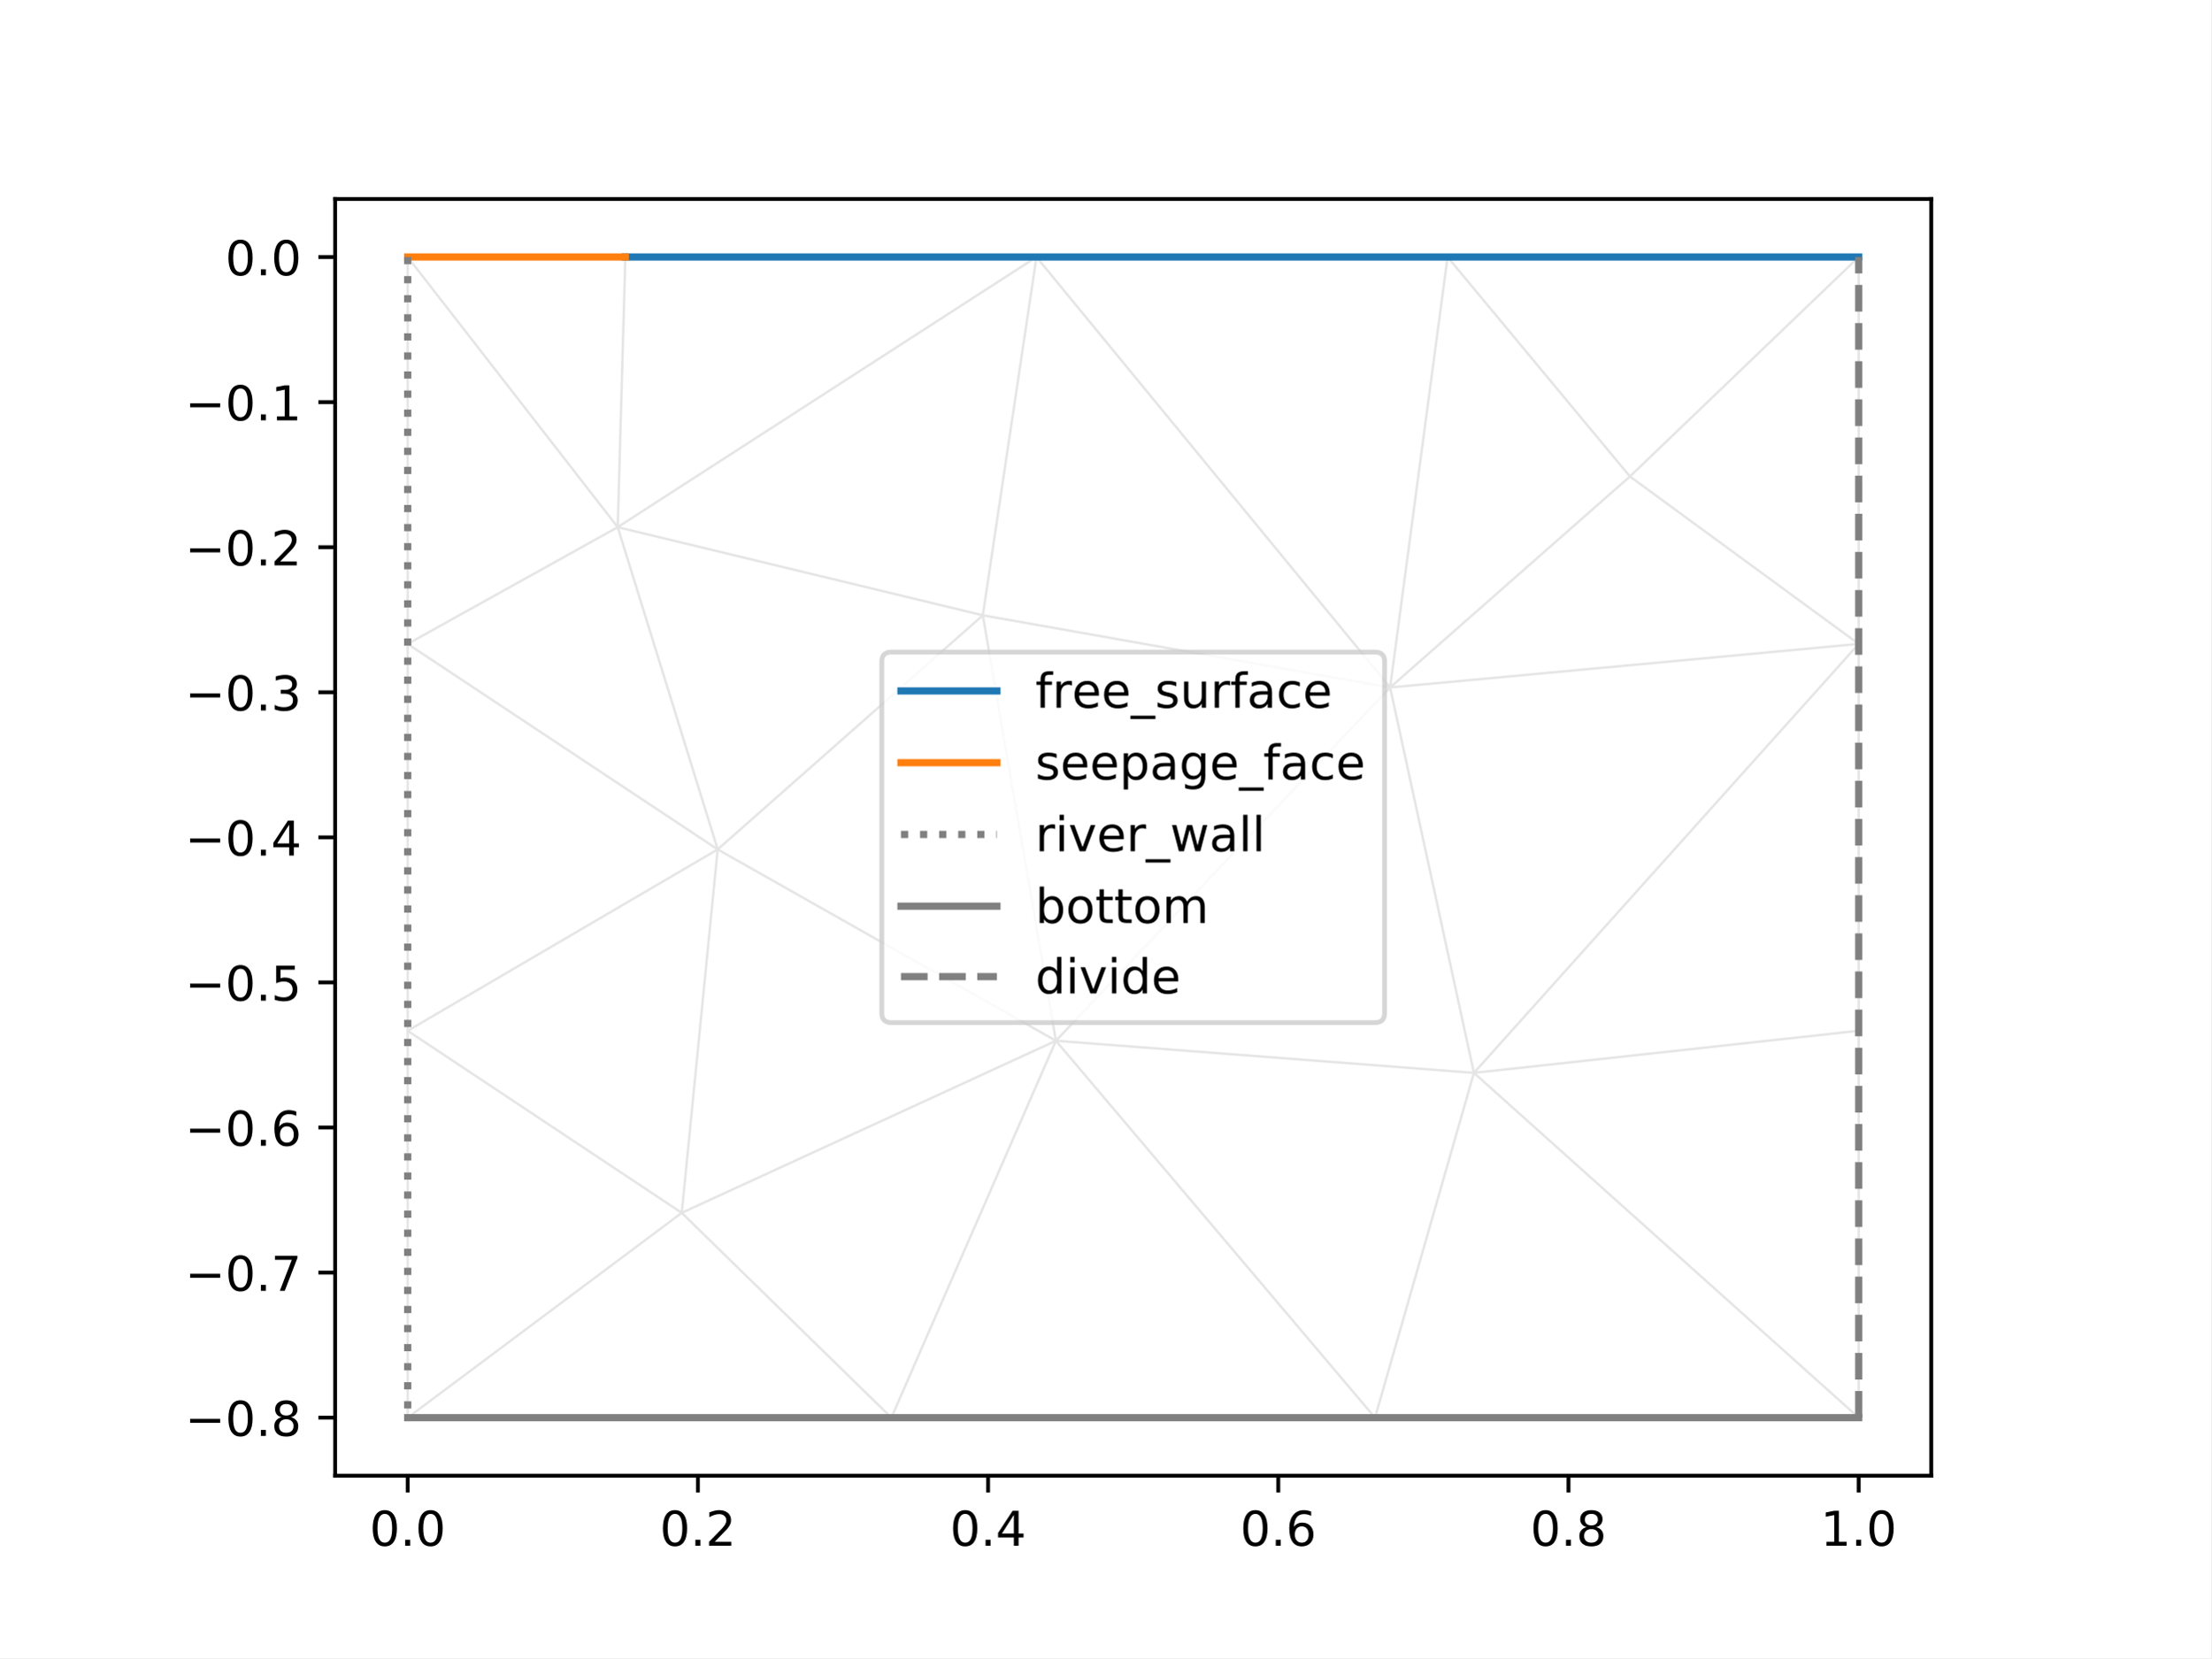
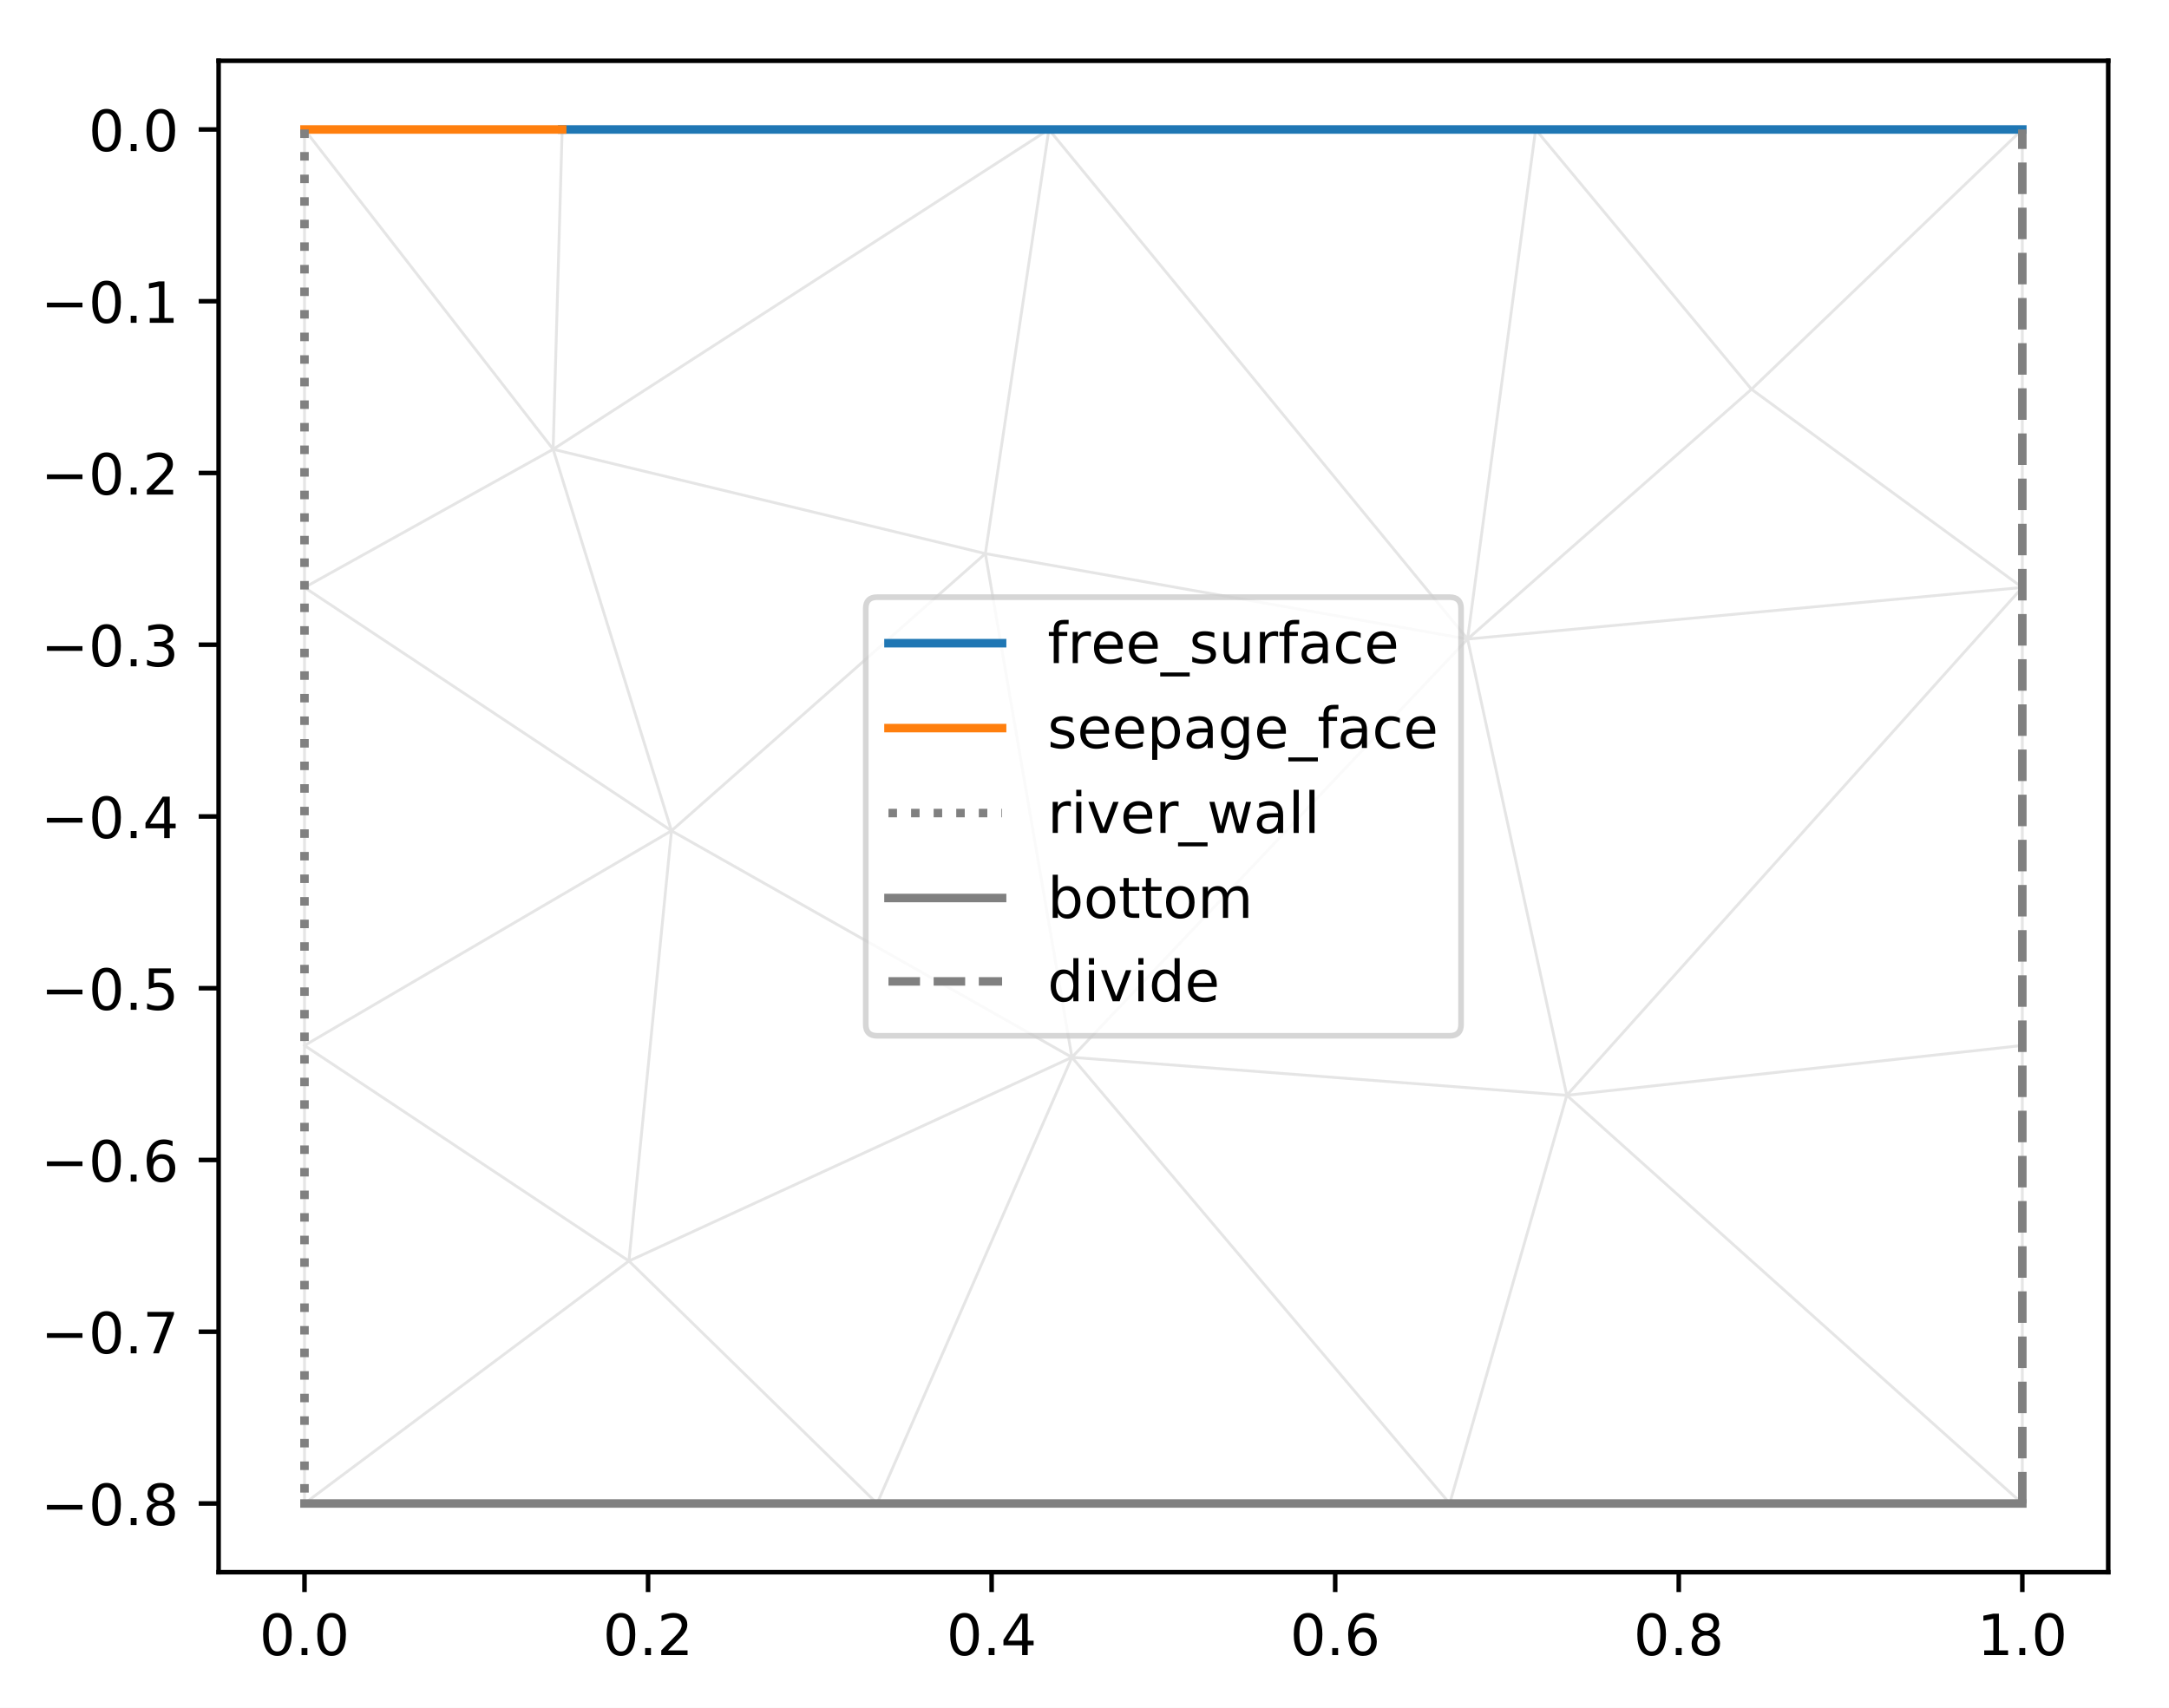
- <svg xmlns="http://www.w3.org/2000/svg" xmlns:xlink="http://www.w3.org/1999/xlink" height="345.6pt" version="1.1" viewBox="0 0 460.8 345.6" width="460.8pt">
+ <svg xmlns="http://www.w3.org/2000/svg" xmlns:xlink="http://www.w3.org/1999/xlink" height="300.69pt" version="1.1" viewBox="0 0 381.823 300.69" width="381.823pt">
  <defs>
    <style type="text/css">
*{stroke-linecap:butt;stroke-linejoin:round;}
  </style>
  </defs>
  <g id="figure_1">
    <g id="patch_1">
-       <path d="M 0 345.6  L 460.8 345.6  L 460.8 0  L 0 0  z " style="fill:#ffffff;" />
+       <path d="M -0 300.69  L 381.823 300.69  L 381.823 0  L -0 0  z " style="fill:#ffffff;" />
    </g>
    <g id="axes_1">
      <g id="patch_2">
-         <path d="M 69.84 307.584  L 402.48 307.584  L 402.48 41.472  L 69.84 41.472  z " style="fill:#ffffff;" />
+         <path d="M 38.483 276.812  L 371.123 276.812  L 371.123 10.7  L 38.483 10.7  z " style="fill:#ffffff;" />
      </g>
      <g id="line2d_1">
-         <path clip-path="url(#pee74b255a5)" d="M 387.36 295.488  L 387.36 214.848  M 387.36 134.208  L 387.36 214.848  M 339.683 99.308  L 387.36 134.208  M 387.36 53.568  L 387.36 134.208  M 387.36 53.568  L 339.683 99.308  M 307.171 223.621  L 387.36 214.848  M 307.171 223.621  L 387.36 295.488  M 307.171 223.621  L 387.36 134.208  M 286.56 295.488  L 387.36 295.488  M 286.56 295.488  L 307.171 223.621  M 185.76 295.488  L 286.56 295.488  M 289.706 143.289  L 387.36 134.208  M 289.706 143.289  L 339.683 99.308  M 289.706 143.289  L 307.171 223.621  M 301.68 53.568  L 339.683 99.308  M 301.68 53.568  L 387.36 53.568  M 301.68 53.568  L 289.706 143.289  M 220.055 216.929  L 307.171 223.621  M 220.055 216.929  L 286.56 295.488  M 220.055 216.929  L 185.76 295.488  M 220.055 216.929  L 289.706 143.289  M 84.96 295.488  L 185.76 295.488  M 142.073 252.795  L 185.76 295.488  M 142.073 252.795  L 220.055 216.929  M 142.073 252.795  L 84.96 295.488  M 204.822 128.244  L 289.706 143.289  M 204.822 128.244  L 220.055 216.929  M 216 53.568  L 289.706 143.289  M 216 53.568  L 301.68 53.568  M 216 53.568  L 204.822 128.244  M 149.564 177.044  L 220.055 216.929  M 149.564 177.044  L 142.073 252.795  M 149.564 177.044  L 204.822 128.244  M 84.96 214.848  L 84.96 295.488  M 84.96 214.848  L 142.073 252.795  M 84.96 214.848  L 149.564 177.044  M 128.729 109.874  L 204.822 128.244  M 128.729 109.874  L 216 53.568  M 128.729 109.874  L 149.564 177.044  M 130.32 53.568  L 216 53.568  M 130.32 53.568  L 128.729 109.874  M 84.96 134.208  L 149.564 177.044  M 84.96 134.208  L 84.96 214.848  M 84.96 134.208  L 128.729 109.874  M 84.96 53.568  L 128.729 109.874  M 84.96 53.568  L 130.32 53.568  M 84.96 53.568  L 84.96 134.208  L 84.96 134.208  " style="fill:none;stroke:#808080;stroke-linecap:square;stroke-opacity:0.2;stroke-width:0.5;" />
+         <path clip-path="url(#pd260424edb)" d="M 356.003 264.716  L 356.003 184.076  M 356.003 103.436  L 356.003 184.076  M 308.326 68.536  L 356.003 103.436  M 356.003 22.796  L 356.003 103.436  M 356.003 22.796  L 308.326 68.536  M 275.814 192.849  L 356.003 184.076  M 275.814 192.849  L 356.003 264.716  M 275.814 192.849  L 356.003 103.436  M 255.203 264.716  L 356.003 264.716  M 255.203 264.716  L 275.814 192.849  M 154.403 264.716  L 255.203 264.716  M 258.349 112.517  L 356.003 103.436  M 258.349 112.517  L 308.326 68.536  M 258.349 112.517  L 275.814 192.849  M 270.323 22.796  L 308.326 68.536  M 270.323 22.796  L 356.003 22.796  M 270.323 22.796  L 258.349 112.517  M 188.698 186.157  L 275.814 192.849  M 188.698 186.157  L 255.203 264.716  M 188.698 186.157  L 154.403 264.716  M 188.698 186.157  L 258.349 112.517  M 53.603 264.716  L 154.403 264.716  M 110.716 222.023  L 154.403 264.716  M 110.716 222.023  L 188.698 186.157  M 110.716 222.023  L 53.603 264.716  M 173.464 97.472  L 258.349 112.517  M 173.464 97.472  L 188.698 186.157  M 184.643 22.796  L 258.349 112.517  M 184.643 22.796  L 270.323 22.796  M 184.643 22.796  L 173.464 97.472  M 118.207 146.272  L 188.698 186.157  M 118.207 146.272  L 110.716 222.023  M 118.207 146.272  L 173.464 97.472  M 53.603 184.076  L 53.603 264.716  M 53.603 184.076  L 110.716 222.023  M 53.603 184.076  L 118.207 146.272  M 97.372 79.102  L 173.464 97.472  M 97.372 79.102  L 184.643 22.796  M 97.372 79.102  L 118.207 146.272  M 98.963 22.796  L 184.643 22.796  M 98.963 22.796  L 97.372 79.102  M 53.603 103.436  L 118.207 146.272  M 53.603 103.436  L 53.603 184.076  M 53.603 103.436  L 97.372 79.102  M 53.603 22.796  L 97.372 79.102  M 53.603 22.796  L 98.963 22.796  M 53.603 22.796  L 53.603 103.436  L 53.603 103.436  " style="fill:none;stroke:#808080;stroke-linecap:square;stroke-opacity:0.2;stroke-width:0.5;" />
      </g>
      <g id="matplotlib.axis_1">
        <g id="xtick_1">
          <g id="line2d_2">
            <defs>
-               <path d="M 0 0  L 0 3.5  " id="m8f32f3078c" style="stroke:#000000;stroke-width:0.8;" />
-             </defs>
-             <g>
-               <use style="stroke:#000000;stroke-width:0.8;" x="84.96" xlink:href="#m8f32f3078c" y="307.584" />
+               <path d="M 0 0  L 0 3.5  " id="m4edaeafc23" style="stroke:#000000;stroke-width:0.8;" />
+             </defs>
+             <g>
+               <use style="stroke:#000000;stroke-width:0.8;" x="53.603" xlink:href="#m4edaeafc23" y="276.812" />
            </g>
          </g>
          <g id="text_1">
            <defs>
              <path d="M 31.781 66.406  Q 24.172 66.406 20.328 58.906  Q 16.5 51.422 16.5 36.375  Q 16.5 21.391 20.328 13.891  Q 24.172 6.391 31.781 6.391  Q 39.453 6.391 43.281 13.891  Q 47.125 21.391 47.125 36.375  Q 47.125 51.422 43.281 58.906  Q 39.453 66.406 31.781 66.406  z M 31.781 74.219  Q 44.047 74.219 50.516 64.516  Q 56.984 54.828 56.984 36.375  Q 56.984 17.969 50.516 8.266  Q 44.047 -1.422 31.781 -1.422  Q 19.531 -1.422 13.062 8.266  Q 6.594 17.969 6.594 36.375  Q 6.594 54.828 13.062 64.516  Q 19.531 74.219 31.781 74.219  z " id="DejaVuSans-48" />
              <path d="M 10.688 12.406  L 21 12.406  L 21 0  L 10.688 0  z " id="DejaVuSans-46" />
            </defs>
-             <g transform="translate(77.00844 322.1824)scale(0.1 -0.1)">
+             <g transform="translate(45.65125 291.4104)scale(0.1 -0.1)">
              <use xlink:href="#DejaVuSans-48" />
              <use x="63.623" xlink:href="#DejaVuSans-46" />
              <use x="95.41" xlink:href="#DejaVuSans-48" />
            </g>
          </g>
        </g>
        <g id="xtick_2">
          <g id="line2d_3">
            <g>
-               <use style="stroke:#000000;stroke-width:0.8;" x="145.44" xlink:href="#m8f32f3078c" y="307.584" />
+               <use style="stroke:#000000;stroke-width:0.8;" x="114.083" xlink:href="#m4edaeafc23" y="276.812" />
            </g>
          </g>
          <g id="text_2">
            <defs>
              <path d="M 19.188 8.297  L 53.609 8.297  L 53.609 0  L 7.328 0  L 7.328 8.297  Q 12.938 14.109 22.625 23.891  Q 32.328 33.688 34.812 36.531  Q 39.547 41.844 41.422 45.531  Q 43.312 49.219 43.312 52.781  Q 43.312 58.594 39.234 62.25  Q 35.156 65.922 28.609 65.922  Q 23.969 65.922 18.812 64.312  Q 13.672 62.703 7.812 59.422  L 7.812 69.391  Q 13.766 71.781 18.938 73  Q 24.125 74.219 28.422 74.219  Q 39.75 74.219 46.484 68.547  Q 53.219 62.891 53.219 53.422  Q 53.219 48.922 51.531 44.891  Q 49.859 40.875 45.406 35.406  Q 44.188 33.984 37.641 27.219  Q 31.109 20.453 19.188 8.297  z " id="DejaVuSans-50" />
            </defs>
-             <g transform="translate(137.4884 322.1824)scale(0.1 -0.1)">
+             <g transform="translate(106.1312 291.4104)scale(0.1 -0.1)">
              <use xlink:href="#DejaVuSans-48" />
              <use x="63.623" xlink:href="#DejaVuSans-46" />
              <use x="95.41" xlink:href="#DejaVuSans-50" />
            </g>
          </g>
        </g>
        <g id="xtick_3">
          <g id="line2d_4">
            <g>
-               <use style="stroke:#000000;stroke-width:0.8;" x="205.92" xlink:href="#m8f32f3078c" y="307.584" />
+               <use style="stroke:#000000;stroke-width:0.8;" x="174.563" xlink:href="#m4edaeafc23" y="276.812" />
            </g>
          </g>
          <g id="text_3">
            <defs>
              <path d="M 37.797 64.312  L 12.891 25.391  L 37.797 25.391  z M 35.203 72.906  L 47.609 72.906  L 47.609 25.391  L 58.016 25.391  L 58.016 17.188  L 47.609 17.188  L 47.609 0  L 37.797 0  L 37.797 17.188  L 4.891 17.188  L 4.891 26.703  z " id="DejaVuSans-52" />
            </defs>
-             <g transform="translate(197.9684 322.1824)scale(0.1 -0.1)">
+             <g transform="translate(166.6113 291.4104)scale(0.1 -0.1)">
              <use xlink:href="#DejaVuSans-48" />
              <use x="63.623" xlink:href="#DejaVuSans-46" />
              <use x="95.41" xlink:href="#DejaVuSans-52" />
            </g>
          </g>
        </g>
        <g id="xtick_4">
          <g id="line2d_5">
            <g>
-               <use style="stroke:#000000;stroke-width:0.8;" x="266.4" xlink:href="#m8f32f3078c" y="307.584" />
+               <use style="stroke:#000000;stroke-width:0.8;" x="235.043" xlink:href="#m4edaeafc23" y="276.812" />
            </g>
          </g>
          <g id="text_4">
            <defs>
              <path d="M 33.016 40.375  Q 26.375 40.375 22.484 35.828  Q 18.609 31.297 18.609 23.391  Q 18.609 15.531 22.484 10.953  Q 26.375 6.391 33.016 6.391  Q 39.656 6.391 43.531 10.953  Q 47.406 15.531 47.406 23.391  Q 47.406 31.297 43.531 35.828  Q 39.656 40.375 33.016 40.375  z M 52.594 71.297  L 52.594 62.312  Q 48.875 64.062 45.094 64.984  Q 41.312 65.922 37.594 65.922  Q 27.828 65.922 22.672 59.328  Q 17.531 52.734 16.797 39.406  Q 19.672 43.656 24.016 45.922  Q 28.375 48.188 33.594 48.188  Q 44.578 48.188 50.953 41.516  Q 57.328 34.859 57.328 23.391  Q 57.328 12.156 50.688 5.359  Q 44.047 -1.422 33.016 -1.422  Q 20.359 -1.422 13.672 8.266  Q 6.984 17.969 6.984 36.375  Q 6.984 53.656 15.188 63.938  Q 23.391 74.219 37.203 74.219  Q 40.922 74.219 44.703 73.484  Q 48.484 72.75 52.594 71.297  z " id="DejaVuSans-54" />
            </defs>
-             <g transform="translate(258.4484 322.1824)scale(0.1 -0.1)">
+             <g transform="translate(227.0913 291.4104)scale(0.1 -0.1)">
              <use xlink:href="#DejaVuSans-48" />
              <use x="63.623" xlink:href="#DejaVuSans-46" />
              <use x="95.41" xlink:href="#DejaVuSans-54" />
            </g>
          </g>
        </g>
        <g id="xtick_5">
          <g id="line2d_6">
            <g>
-               <use style="stroke:#000000;stroke-width:0.8;" x="326.88" xlink:href="#m8f32f3078c" y="307.584" />
+               <use style="stroke:#000000;stroke-width:0.8;" x="295.523" xlink:href="#m4edaeafc23" y="276.812" />
            </g>
          </g>
          <g id="text_5">
            <defs>
              <path d="M 31.781 34.625  Q 24.75 34.625 20.719 30.859  Q 16.703 27.094 16.703 20.516  Q 16.703 13.922 20.719 10.156  Q 24.75 6.391 31.781 6.391  Q 38.812 6.391 42.859 10.172  Q 46.922 13.969 46.922 20.516  Q 46.922 27.094 42.891 30.859  Q 38.875 34.625 31.781 34.625  z M 21.922 38.812  Q 15.578 40.375 12.031 44.719  Q 8.5 49.078 8.5 55.328  Q 8.5 64.062 14.719 69.141  Q 20.953 74.219 31.781 74.219  Q 42.672 74.219 48.875 69.141  Q 55.078 64.062 55.078 55.328  Q 55.078 49.078 51.531 44.719  Q 48 40.375 41.703 38.812  Q 48.828 37.156 52.797 32.312  Q 56.781 27.484 56.781 20.516  Q 56.781 9.906 50.312 4.234  Q 43.844 -1.422 31.781 -1.422  Q 19.734 -1.422 13.25 4.234  Q 6.781 9.906 6.781 20.516  Q 6.781 27.484 10.781 32.312  Q 14.797 37.156 21.922 38.812  z M 18.312 54.391  Q 18.312 48.734 21.844 45.562  Q 25.391 42.391 31.781 42.391  Q 38.141 42.391 41.719 45.562  Q 45.312 48.734 45.312 54.391  Q 45.312 60.062 41.719 63.234  Q 38.141 66.406 31.781 66.406  Q 25.391 66.406 21.844 63.234  Q 18.312 60.062 18.312 54.391  z " id="DejaVuSans-56" />
            </defs>
-             <g transform="translate(318.9284 322.1824)scale(0.1 -0.1)">
+             <g transform="translate(287.5713 291.4104)scale(0.1 -0.1)">
              <use xlink:href="#DejaVuSans-48" />
              <use x="63.623" xlink:href="#DejaVuSans-46" />
              <use x="95.41" xlink:href="#DejaVuSans-56" />
            </g>
          </g>
        </g>
        <g id="xtick_6">
          <g id="line2d_7">
            <g>
-               <use style="stroke:#000000;stroke-width:0.8;" x="387.36" xlink:href="#m8f32f3078c" y="307.584" />
+               <use style="stroke:#000000;stroke-width:0.8;" x="356.003" xlink:href="#m4edaeafc23" y="276.812" />
            </g>
          </g>
          <g id="text_6">
            <defs>
              <path d="M 12.406 8.297  L 28.516 8.297  L 28.516 63.922  L 10.984 60.406  L 10.984 69.391  L 28.422 72.906  L 38.281 72.906  L 38.281 8.297  L 54.391 8.297  L 54.391 0  L 12.406 0  z " id="DejaVuSans-49" />
            </defs>
-             <g transform="translate(379.4084 322.1824)scale(0.1 -0.1)">
+             <g transform="translate(348.0512 291.4104)scale(0.1 -0.1)">
              <use xlink:href="#DejaVuSans-49" />
              <use x="63.623" xlink:href="#DejaVuSans-46" />
              <use x="95.41" xlink:href="#DejaVuSans-48" />
            </g>
          </g>
        </g>
      </g>
      <g id="matplotlib.axis_2">
        <g id="ytick_1">
          <g id="line2d_8">
            <defs>
-               <path d="M 0 0  L -3.5 0  " id="m2af198106c" style="stroke:#000000;stroke-width:0.8;" />
-             </defs>
-             <g>
-               <use style="stroke:#000000;stroke-width:0.8;" x="69.84" xlink:href="#m2af198106c" y="295.488" />
+               <path d="M 0 0  L -3.5 0  " id="m1023124768" style="stroke:#000000;stroke-width:0.8;" />
+             </defs>
+             <g>
+               <use style="stroke:#000000;stroke-width:0.8;" x="38.483" xlink:href="#m1023124768" y="264.716" />
            </g>
          </g>
          <g id="text_7">
            <defs>
              <path d="M 10.594 35.5  L 73.188 35.5  L 73.188 27.203  L 10.594 27.203  z " id="DejaVuSans-8722" />
            </defs>
-             <g transform="translate(38.55719 299.2872)scale(0.1 -0.1)">
+             <g transform="translate(7.2 268.5152)scale(0.1 -0.1)">
              <use xlink:href="#DejaVuSans-8722" />
              <use x="83.789" xlink:href="#DejaVuSans-48" />
              <use x="147.412" xlink:href="#DejaVuSans-46" />
              <use x="179.199" xlink:href="#DejaVuSans-56" />
            </g>
          </g>
        </g>
        <g id="ytick_2">
          <g id="line2d_9">
            <g>
-               <use style="stroke:#000000;stroke-width:0.8;" x="69.84" xlink:href="#m2af198106c" y="265.248" />
+               <use style="stroke:#000000;stroke-width:0.8;" x="38.483" xlink:href="#m1023124768" y="234.476" />
            </g>
          </g>
          <g id="text_8">
            <defs>
              <path d="M 8.203 72.906  L 55.078 72.906  L 55.078 68.703  L 28.609 0  L 18.312 0  L 43.219 64.594  L 8.203 64.594  z " id="DejaVuSans-55" />
            </defs>
-             <g transform="translate(38.55719 269.0472)scale(0.1 -0.1)">
+             <g transform="translate(7.2 238.2752)scale(0.1 -0.1)">
              <use xlink:href="#DejaVuSans-8722" />
              <use x="83.789" xlink:href="#DejaVuSans-48" />
              <use x="147.412" xlink:href="#DejaVuSans-46" />
              <use x="179.199" xlink:href="#DejaVuSans-55" />
            </g>
          </g>
        </g>
        <g id="ytick_3">
          <g id="line2d_10">
            <g>
-               <use style="stroke:#000000;stroke-width:0.8;" x="69.84" xlink:href="#m2af198106c" y="235.008" />
+               <use style="stroke:#000000;stroke-width:0.8;" x="38.483" xlink:href="#m1023124768" y="204.236" />
            </g>
          </g>
          <g id="text_9">
-             <g transform="translate(38.55719 238.8072)scale(0.1 -0.1)">
+             <g transform="translate(7.2 208.0352)scale(0.1 -0.1)">
              <use xlink:href="#DejaVuSans-8722" />
              <use x="83.789" xlink:href="#DejaVuSans-48" />
              <use x="147.412" xlink:href="#DejaVuSans-46" />
              <use x="179.199" xlink:href="#DejaVuSans-54" />
            </g>
          </g>
        </g>
        <g id="ytick_4">
          <g id="line2d_11">
            <g>
-               <use style="stroke:#000000;stroke-width:0.8;" x="69.84" xlink:href="#m2af198106c" y="204.768" />
+               <use style="stroke:#000000;stroke-width:0.8;" x="38.483" xlink:href="#m1023124768" y="173.996" />
            </g>
          </g>
          <g id="text_10">
            <defs>
              <path d="M 10.797 72.906  L 49.516 72.906  L 49.516 64.594  L 19.828 64.594  L 19.828 46.734  Q 21.969 47.469 24.109 47.828  Q 26.266 48.188 28.422 48.188  Q 40.625 48.188 47.75 41.5  Q 54.891 34.812 54.891 23.391  Q 54.891 11.625 47.562 5.094  Q 40.234 -1.422 26.906 -1.422  Q 22.312 -1.422 17.547 -0.641  Q 12.797 0.141 7.719 1.703  L 7.719 11.625  Q 12.109 9.234 16.797 8.062  Q 21.484 6.891 26.703 6.891  Q 35.156 6.891 40.078 11.328  Q 45.016 15.766 45.016 23.391  Q 45.016 31 40.078 35.438  Q 35.156 39.891 26.703 39.891  Q 22.75 39.891 18.812 39.016  Q 14.891 38.141 10.797 36.281  z " id="DejaVuSans-53" />
            </defs>
-             <g transform="translate(38.55719 208.5672)scale(0.1 -0.1)">
+             <g transform="translate(7.2 177.7952)scale(0.1 -0.1)">
              <use xlink:href="#DejaVuSans-8722" />
              <use x="83.789" xlink:href="#DejaVuSans-48" />
              <use x="147.412" xlink:href="#DejaVuSans-46" />
              <use x="179.199" xlink:href="#DejaVuSans-53" />
            </g>
          </g>
        </g>
        <g id="ytick_5">
          <g id="line2d_12">
            <g>
-               <use style="stroke:#000000;stroke-width:0.8;" x="69.84" xlink:href="#m2af198106c" y="174.528" />
+               <use style="stroke:#000000;stroke-width:0.8;" x="38.483" xlink:href="#m1023124768" y="143.756" />
            </g>
          </g>
          <g id="text_11">
-             <g transform="translate(38.55719 178.3272)scale(0.1 -0.1)">
+             <g transform="translate(7.2 147.5552)scale(0.1 -0.1)">
              <use xlink:href="#DejaVuSans-8722" />
              <use x="83.789" xlink:href="#DejaVuSans-48" />
              <use x="147.412" xlink:href="#DejaVuSans-46" />
              <use x="179.199" xlink:href="#DejaVuSans-52" />
            </g>
          </g>
        </g>
        <g id="ytick_6">
          <g id="line2d_13">
            <g>
-               <use style="stroke:#000000;stroke-width:0.8;" x="69.84" xlink:href="#m2af198106c" y="144.288" />
+               <use style="stroke:#000000;stroke-width:0.8;" x="38.483" xlink:href="#m1023124768" y="113.516" />
            </g>
          </g>
          <g id="text_12">
            <defs>
              <path d="M 40.578 39.312  Q 47.656 37.797 51.625 33  Q 55.609 28.219 55.609 21.188  Q 55.609 10.406 48.188 4.484  Q 40.766 -1.422 27.094 -1.422  Q 22.516 -1.422 17.656 -0.516  Q 12.797 0.391 7.625 2.203  L 7.625 11.719  Q 11.719 9.328 16.594 8.109  Q 21.484 6.891 26.812 6.891  Q 36.078 6.891 40.938 10.547  Q 45.797 14.203 45.797 21.188  Q 45.797 27.641 41.281 31.266  Q 36.766 34.906 28.719 34.906  L 20.219 34.906  L 20.219 43.016  L 29.109 43.016  Q 36.375 43.016 40.234 45.922  Q 44.094 48.828 44.094 54.297  Q 44.094 59.906 40.109 62.906  Q 36.141 65.922 28.719 65.922  Q 24.656 65.922 20.016 65.031  Q 15.375 64.156 9.812 62.312  L 9.812 71.094  Q 15.438 72.656 20.344 73.438  Q 25.25 74.219 29.594 74.219  Q 40.828 74.219 47.359 69.109  Q 53.906 64.016 53.906 55.328  Q 53.906 49.266 50.438 45.094  Q 46.969 40.922 40.578 39.312  z " id="DejaVuSans-51" />
            </defs>
-             <g transform="translate(38.55719 148.0872)scale(0.1 -0.1)">
+             <g transform="translate(7.2 117.3152)scale(0.1 -0.1)">
              <use xlink:href="#DejaVuSans-8722" />
              <use x="83.789" xlink:href="#DejaVuSans-48" />
              <use x="147.412" xlink:href="#DejaVuSans-46" />
              <use x="179.199" xlink:href="#DejaVuSans-51" />
            </g>
          </g>
        </g>
        <g id="ytick_7">
          <g id="line2d_14">
            <g>
-               <use style="stroke:#000000;stroke-width:0.8;" x="69.84" xlink:href="#m2af198106c" y="114.048" />
+               <use style="stroke:#000000;stroke-width:0.8;" x="38.483" xlink:href="#m1023124768" y="83.276" />
            </g>
          </g>
          <g id="text_13">
-             <g transform="translate(38.55719 117.8472)scale(0.1 -0.1)">
+             <g transform="translate(7.2 87.07522)scale(0.1 -0.1)">
              <use xlink:href="#DejaVuSans-8722" />
              <use x="83.789" xlink:href="#DejaVuSans-48" />
              <use x="147.412" xlink:href="#DejaVuSans-46" />
              <use x="179.199" xlink:href="#DejaVuSans-50" />
            </g>
          </g>
        </g>
        <g id="ytick_8">
          <g id="line2d_15">
            <g>
-               <use style="stroke:#000000;stroke-width:0.8;" x="69.84" xlink:href="#m2af198106c" y="83.808" />
+               <use style="stroke:#000000;stroke-width:0.8;" x="38.483" xlink:href="#m1023124768" y="53.036" />
            </g>
          </g>
          <g id="text_14">
-             <g transform="translate(38.55719 87.60722)scale(0.1 -0.1)">
+             <g transform="translate(7.2 56.83522)scale(0.1 -0.1)">
              <use xlink:href="#DejaVuSans-8722" />
              <use x="83.789" xlink:href="#DejaVuSans-48" />
              <use x="147.412" xlink:href="#DejaVuSans-46" />
              <use x="179.199" xlink:href="#DejaVuSans-49" />
            </g>
          </g>
        </g>
        <g id="ytick_9">
          <g id="line2d_16">
            <g>
-               <use style="stroke:#000000;stroke-width:0.8;" x="69.84" xlink:href="#m2af198106c" y="53.568" />
+               <use style="stroke:#000000;stroke-width:0.8;" x="38.483" xlink:href="#m1023124768" y="22.796" />
            </g>
          </g>
          <g id="text_15">
-             <g transform="translate(46.93688 57.36722)scale(0.1 -0.1)">
+             <g transform="translate(15.57969 26.59522)scale(0.1 -0.1)">
              <use xlink:href="#DejaVuSans-48" />
              <use x="63.623" xlink:href="#DejaVuSans-46" />
              <use x="95.41" xlink:href="#DejaVuSans-48" />
            </g>
          </g>
        </g>
      </g>
      <g id="line2d_17" />
      <g id="line2d_18">
-         <path clip-path="url(#pee74b255a5)" d="M 387.36 53.568  L 301.68 53.568  L 216 53.568  L 130.32 53.568  " style="fill:none;stroke:#1f77b4;stroke-linecap:square;stroke-width:1.5;" />
+         <path clip-path="url(#pd260424edb)" d="M 356.003 22.796  L 270.323 22.796  L 184.643 22.796  L 98.963 22.796  " style="fill:none;stroke:#1f77b4;stroke-linecap:square;stroke-width:1.5;" />
      </g>
      <g id="line2d_19">
-         <path clip-path="url(#pee74b255a5)" d="M 130.32 53.568  L 84.96 53.568  " style="fill:none;stroke:#ff7f0e;stroke-linecap:square;stroke-width:1.5;" />
+         <path clip-path="url(#pd260424edb)" d="M 98.963 22.796  L 53.603 22.796  " style="fill:none;stroke:#ff7f0e;stroke-linecap:square;stroke-width:1.5;" />
      </g>
      <g id="line2d_20">
-         <path clip-path="url(#pee74b255a5)" d="M 84.96 53.568  L 84.96 134.208  L 84.96 214.848  L 84.96 295.488  " style="fill:none;stroke:#808080;stroke-dasharray:1.5,2.475;stroke-dashoffset:0;stroke-width:1.5;" />
+         <path clip-path="url(#pd260424edb)" d="M 53.603 22.796  L 53.603 103.436  L 53.603 184.076  L 53.603 264.716  " style="fill:none;stroke:#808080;stroke-dasharray:1.5,2.475;stroke-dashoffset:0;stroke-width:1.5;" />
      </g>
      <g id="line2d_21">
-         <path clip-path="url(#pee74b255a5)" d="M 84.96 295.488  L 185.76 295.488  L 286.56 295.488  L 387.36 295.488  " style="fill:none;stroke:#808080;stroke-linecap:square;stroke-width:1.5;" />
+         <path clip-path="url(#pd260424edb)" d="M 53.603 264.716  L 154.403 264.716  L 255.203 264.716  L 356.003 264.716  " style="fill:none;stroke:#808080;stroke-linecap:square;stroke-width:1.5;" />
      </g>
      <g id="line2d_22">
-         <path clip-path="url(#pee74b255a5)" d="M 387.36 295.488  L 387.36 214.848  L 387.36 134.208  L 387.36 53.568  " style="fill:none;stroke:#808080;stroke-dasharray:5.55,2.4;stroke-dashoffset:0;stroke-width:1.5;" />
+         <path clip-path="url(#pd260424edb)" d="M 356.003 264.716  L 356.003 184.076  L 356.003 103.436  L 356.003 22.796  " style="fill:none;stroke:#808080;stroke-dasharray:5.55,2.4;stroke-dashoffset:0;stroke-width:1.5;" />
      </g>
      <g id="patch_3">
-         <path d="M 69.84 307.584  L 69.84 41.472  " style="fill:none;stroke:#000000;stroke-linecap:square;stroke-linejoin:miter;stroke-width:0.8;" />
+         <path d="M 38.483 276.812  L 38.483 10.7  " style="fill:none;stroke:#000000;stroke-linecap:square;stroke-linejoin:miter;stroke-width:0.8;" />
      </g>
      <g id="patch_4">
-         <path d="M 402.48 307.584  L 402.48 41.472  " style="fill:none;stroke:#000000;stroke-linecap:square;stroke-linejoin:miter;stroke-width:0.8;" />
+         <path d="M 371.123 276.812  L 371.123 10.7  " style="fill:none;stroke:#000000;stroke-linecap:square;stroke-linejoin:miter;stroke-width:0.8;" />
      </g>
      <g id="patch_5">
-         <path d="M 69.84 307.584  L 402.48 307.584  " style="fill:none;stroke:#000000;stroke-linecap:square;stroke-linejoin:miter;stroke-width:0.8;" />
+         <path d="M 38.483 276.812  L 371.123 276.812  " style="fill:none;stroke:#000000;stroke-linecap:square;stroke-linejoin:miter;stroke-width:0.8;" />
      </g>
      <g id="patch_6">
-         <path d="M 69.84 41.472  L 402.48 41.472  " style="fill:none;stroke:#000000;stroke-linecap:square;stroke-linejoin:miter;stroke-width:0.8;" />
+         <path d="M 38.483 10.7  L 371.123 10.7  " style="fill:none;stroke:#000000;stroke-linecap:square;stroke-linejoin:miter;stroke-width:0.8;" />
      </g>
      <g id="legend_1">
        <g id="patch_7">
-           <path d="M 185.763 213.141  L 286.557 213.141  Q 288.557 213.141 288.557 211.141  L 288.557 137.916  Q 288.557 135.916 286.557 135.916  L 185.763 135.916  Q 183.763 135.916 183.763 137.916  L 183.763 211.141  Q 183.763 213.141 185.763 213.141  z " style="fill:#ffffff;opacity:0.8;stroke:#cccccc;stroke-linejoin:miter;" />
+           <path d="M 154.406 182.369  L 255.2 182.369  Q 257.2 182.369 257.2 180.369  L 257.2 107.144  Q 257.2 105.144 255.2 105.144  L 154.406 105.144  Q 152.406 105.144 152.406 107.144  L 152.406 180.369  Q 152.406 182.369 154.406 182.369  z " style="fill:#ffffff;opacity:0.8;stroke:#cccccc;stroke-linejoin:miter;" />
        </g>
        <g id="line2d_23">
-           <path d="M 187.763 144.014  L 207.763 144.014  " style="fill:none;stroke:#1f77b4;stroke-linecap:square;stroke-width:1.5;" />
+           <path d="M 156.406 113.242  L 176.406 113.242  " style="fill:none;stroke:#1f77b4;stroke-linecap:square;stroke-width:1.5;" />
        </g>
        <g id="line2d_24" />
        <g id="text_16">
          <defs>
            <path d="M 37.109 75.984  L 37.109 68.5  L 28.516 68.5  Q 23.688 68.5 21.797 66.547  Q 19.922 64.594 19.922 59.516  L 19.922 54.688  L 34.719 54.688  L 34.719 47.703  L 19.922 47.703  L 19.922 0  L 10.891 0  L 10.891 47.703  L 2.297 47.703  L 2.297 54.688  L 10.891 54.688  L 10.891 58.5  Q 10.891 67.625 15.141 71.797  Q 19.391 75.984 28.609 75.984  z " id="DejaVuSans-102" />
            <path d="M 41.109 46.297  Q 39.594 47.172 37.812 47.578  Q 36.031 48 33.891 48  Q 26.266 48 22.188 43.047  Q 18.109 38.094 18.109 28.812  L 18.109 0  L 9.078 0  L 9.078 54.688  L 18.109 54.688  L 18.109 46.188  Q 20.953 51.172 25.484 53.578  Q 30.031 56 36.531 56  Q 37.453 56 38.578 55.875  Q 39.703 55.766 41.062 55.516  z " id="DejaVuSans-114" />
            <path d="M 56.203 29.594  L 56.203 25.203  L 14.891 25.203  Q 15.484 15.922 20.484 11.062  Q 25.484 6.203 34.422 6.203  Q 39.594 6.203 44.453 7.469  Q 49.312 8.734 54.109 11.281  L 54.109 2.781  Q 49.266 0.734 44.188 -0.344  Q 39.109 -1.422 33.891 -1.422  Q 20.797 -1.422 13.156 6.188  Q 5.516 13.812 5.516 26.812  Q 5.516 40.234 12.766 48.109  Q 20.016 56 32.328 56  Q 43.359 56 49.781 48.891  Q 56.203 41.797 56.203 29.594  z M 47.219 32.234  Q 47.125 39.594 43.094 43.984  Q 39.062 48.391 32.422 48.391  Q 24.906 48.391 20.391 44.141  Q 15.875 39.891 15.188 32.172  z " id="DejaVuSans-101" />
            <path d="M 50.984 -16.609  L 50.984 -23.578  L -0.984 -23.578  L -0.984 -16.609  z " id="DejaVuSans-95" />
            <path d="M 44.281 53.078  L 44.281 44.578  Q 40.484 46.531 36.375 47.5  Q 32.281 48.484 27.875 48.484  Q 21.188 48.484 17.844 46.438  Q 14.5 44.391 14.5 40.281  Q 14.5 37.156 16.891 35.375  Q 19.281 33.594 26.516 31.984  L 29.594 31.297  Q 39.156 29.25 43.188 25.516  Q 47.219 21.781 47.219 15.094  Q 47.219 7.469 41.188 3.016  Q 35.156 -1.422 24.609 -1.422  Q 20.219 -1.422 15.453 -0.562  Q 10.688 0.297 5.422 2  L 5.422 11.281  Q 10.406 8.688 15.234 7.391  Q 20.062 6.109 24.812 6.109  Q 31.156 6.109 34.562 8.281  Q 37.984 10.453 37.984 14.406  Q 37.984 18.062 35.516 20.016  Q 33.062 21.969 24.703 23.781  L 21.578 24.516  Q 13.234 26.266 9.516 29.906  Q 5.812 33.547 5.812 39.891  Q 5.812 47.609 11.281 51.797  Q 16.75 56 26.812 56  Q 31.781 56 36.172 55.266  Q 40.578 54.547 44.281 53.078  z " id="DejaVuSans-115" />
            <path d="M 8.5 21.578  L 8.5 54.688  L 17.484 54.688  L 17.484 21.922  Q 17.484 14.156 20.5 10.266  Q 23.531 6.391 29.594 6.391  Q 36.859 6.391 41.078 11.031  Q 45.312 15.672 45.312 23.688  L 45.312 54.688  L 54.297 54.688  L 54.297 0  L 45.312 0  L 45.312 8.406  Q 42.047 3.422 37.719 1  Q 33.406 -1.422 27.688 -1.422  Q 18.266 -1.422 13.375 4.438  Q 8.5 10.297 8.5 21.578  z M 31.109 56  z " id="DejaVuSans-117" />
            <path d="M 34.281 27.484  Q 23.391 27.484 19.188 25  Q 14.984 22.516 14.984 16.5  Q 14.984 11.719 18.141 8.906  Q 21.297 6.109 26.703 6.109  Q 34.188 6.109 38.703 11.406  Q 43.219 16.703 43.219 25.484  L 43.219 27.484  z M 52.203 31.203  L 52.203 0  L 43.219 0  L 43.219 8.297  Q 40.141 3.328 35.547 0.953  Q 30.953 -1.422 24.312 -1.422  Q 15.922 -1.422 10.953 3.297  Q 6 8.016 6 15.922  Q 6 25.141 12.172 29.828  Q 18.359 34.516 30.609 34.516  L 43.219 34.516  L 43.219 35.406  Q 43.219 41.609 39.141 45  Q 35.062 48.391 27.688 48.391  Q 23 48.391 18.547 47.266  Q 14.109 46.141 10.016 43.891  L 10.016 52.203  Q 14.938 54.109 19.578 55.047  Q 24.219 56 28.609 56  Q 40.484 56 46.344 49.844  Q 52.203 43.703 52.203 31.203  z " id="DejaVuSans-97" />
            <path d="M 48.781 52.594  L 48.781 44.188  Q 44.969 46.297 41.141 47.344  Q 37.312 48.391 33.406 48.391  Q 24.656 48.391 19.812 42.844  Q 14.984 37.312 14.984 27.297  Q 14.984 17.281 19.812 11.734  Q 24.656 6.203 33.406 6.203  Q 37.312 6.203 41.141 7.25  Q 44.969 8.297 48.781 10.406  L 48.781 2.094  Q 45.016 0.344 40.984 -0.531  Q 36.969 -1.422 32.422 -1.422  Q 20.062 -1.422 12.781 6.344  Q 5.516 14.109 5.516 27.297  Q 5.516 40.672 12.859 48.328  Q 20.219 56 33.016 56  Q 37.156 56 41.109 55.141  Q 45.062 54.297 48.781 52.594  z " id="DejaVuSans-99" />
          </defs>
-           <g transform="translate(215.7631 147.5139)scale(0.1 -0.1)">
+           <g transform="translate(184.4059 116.7419)scale(0.1 -0.1)">
            <use xlink:href="#DejaVuSans-102" />
            <use x="35.205" xlink:href="#DejaVuSans-114" />
            <use x="76.287" xlink:href="#DejaVuSans-101" />
            <use x="137.811" xlink:href="#DejaVuSans-101" />
            <use x="199.334" xlink:href="#DejaVuSans-95" />
            <use x="249.334" xlink:href="#DejaVuSans-115" />
            <use x="301.434" xlink:href="#DejaVuSans-117" />
            <use x="364.812" xlink:href="#DejaVuSans-114" />
            <use x="405.926" xlink:href="#DejaVuSans-102" />
            <use x="441.131" xlink:href="#DejaVuSans-97" />
            <use x="502.41" xlink:href="#DejaVuSans-99" />
            <use x="557.391" xlink:href="#DejaVuSans-101" />
          </g>
        </g>
        <g id="line2d_25">
-           <path d="M 187.763 158.97  L 207.763 158.97  " style="fill:none;stroke:#ff7f0e;stroke-linecap:square;stroke-width:1.5;" />
+           <path d="M 156.406 128.198  L 176.406 128.198  " style="fill:none;stroke:#ff7f0e;stroke-linecap:square;stroke-width:1.5;" />
        </g>
        <g id="line2d_26" />
        <g id="text_17">
          <defs>
            <path d="M 18.109 8.203  L 18.109 -20.797  L 9.078 -20.797  L 9.078 54.688  L 18.109 54.688  L 18.109 46.391  Q 20.953 51.266 25.266 53.625  Q 29.594 56 35.594 56  Q 45.562 56 51.781 48.094  Q 58.016 40.188 58.016 27.297  Q 58.016 14.406 51.781 6.484  Q 45.562 -1.422 35.594 -1.422  Q 29.594 -1.422 25.266 0.953  Q 20.953 3.328 18.109 8.203  z M 48.688 27.297  Q 48.688 37.203 44.609 42.844  Q 40.531 48.484 33.406 48.484  Q 26.266 48.484 22.188 42.844  Q 18.109 37.203 18.109 27.297  Q 18.109 17.391 22.188 11.75  Q 26.266 6.109 33.406 6.109  Q 40.531 6.109 44.609 11.75  Q 48.688 17.391 48.688 27.297  z " id="DejaVuSans-112" />
            <path d="M 45.406 27.984  Q 45.406 37.75 41.375 43.109  Q 37.359 48.484 30.078 48.484  Q 22.859 48.484 18.828 43.109  Q 14.797 37.75 14.797 27.984  Q 14.797 18.266 18.828 12.891  Q 22.859 7.516 30.078 7.516  Q 37.359 7.516 41.375 12.891  Q 45.406 18.266 45.406 27.984  z M 54.391 6.781  Q 54.391 -7.172 48.188 -13.984  Q 42 -20.797 29.203 -20.797  Q 24.469 -20.797 20.266 -20.094  Q 16.062 -19.391 12.109 -17.922  L 12.109 -9.188  Q 16.062 -11.328 19.922 -12.344  Q 23.781 -13.375 27.781 -13.375  Q 36.625 -13.375 41.016 -8.766  Q 45.406 -4.156 45.406 5.172  L 45.406 9.625  Q 42.625 4.781 38.281 2.391  Q 33.938 0 27.875 0  Q 17.828 0 11.672 7.656  Q 5.516 15.328 5.516 27.984  Q 5.516 40.672 11.672 48.328  Q 17.828 56 27.875 56  Q 33.938 56 38.281 53.609  Q 42.625 51.219 45.406 46.391  L 45.406 54.688  L 54.391 54.688  z " id="DejaVuSans-103" />
          </defs>
-           <g transform="translate(215.7631 162.4702)scale(0.1 -0.1)">
+           <g transform="translate(184.4059 131.6982)scale(0.1 -0.1)">
            <use xlink:href="#DejaVuSans-115" />
            <use x="52.1" xlink:href="#DejaVuSans-101" />
            <use x="113.623" xlink:href="#DejaVuSans-101" />
            <use x="175.146" xlink:href="#DejaVuSans-112" />
            <use x="238.623" xlink:href="#DejaVuSans-97" />
            <use x="299.902" xlink:href="#DejaVuSans-103" />
            <use x="363.379" xlink:href="#DejaVuSans-101" />
            <use x="424.902" xlink:href="#DejaVuSans-95" />
            <use x="474.902" xlink:href="#DejaVuSans-102" />
            <use x="510.107" xlink:href="#DejaVuSans-97" />
            <use x="571.387" xlink:href="#DejaVuSans-99" />
            <use x="626.367" xlink:href="#DejaVuSans-101" />
          </g>
        </g>
        <g id="line2d_27">
-           <path d="M 187.763 173.926  L 207.763 173.926  " style="fill:none;stroke:#808080;stroke-dasharray:1.5,2.475;stroke-dashoffset:0;stroke-width:1.5;" />
+           <path d="M 156.406 143.154  L 176.406 143.154  " style="fill:none;stroke:#808080;stroke-dasharray:1.5,2.475;stroke-dashoffset:0;stroke-width:1.5;" />
        </g>
        <g id="line2d_28" />
        <g id="text_18">
          <defs>
            <path d="M 9.422 54.688  L 18.406 54.688  L 18.406 0  L 9.422 0  z M 9.422 75.984  L 18.406 75.984  L 18.406 64.594  L 9.422 64.594  z " id="DejaVuSans-105" />
            <path d="M 2.984 54.688  L 12.5 54.688  L 29.594 8.797  L 46.688 54.688  L 56.203 54.688  L 35.688 0  L 23.484 0  z " id="DejaVuSans-118" />
            <path d="M 4.203 54.688  L 13.188 54.688  L 24.422 12.016  L 35.594 54.688  L 46.188 54.688  L 57.422 12.016  L 68.609 54.688  L 77.594 54.688  L 63.281 0  L 52.688 0  L 40.922 44.828  L 29.109 0  L 18.5 0  z " id="DejaVuSans-119" />
            <path d="M 9.422 75.984  L 18.406 75.984  L 18.406 0  L 9.422 0  z " id="DejaVuSans-108" />
          </defs>
-           <g transform="translate(215.7631 177.4264)scale(0.1 -0.1)">
+           <g transform="translate(184.4059 146.6544)scale(0.1 -0.1)">
            <use xlink:href="#DejaVuSans-114" />
            <use x="41.113" xlink:href="#DejaVuSans-105" />
            <use x="68.896" xlink:href="#DejaVuSans-118" />
            <use x="128.076" xlink:href="#DejaVuSans-101" />
            <use x="189.6" xlink:href="#DejaVuSans-114" />
            <use x="230.713" xlink:href="#DejaVuSans-95" />
            <use x="280.713" xlink:href="#DejaVuSans-119" />
            <use x="362.5" xlink:href="#DejaVuSans-97" />
            <use x="423.779" xlink:href="#DejaVuSans-108" />
            <use x="451.562" xlink:href="#DejaVuSans-108" />
          </g>
        </g>
        <g id="line2d_29">
-           <path d="M 187.763 188.883  L 207.763 188.883  " style="fill:none;stroke:#808080;stroke-linecap:square;stroke-width:1.5;" />
+           <path d="M 156.406 158.111  L 176.406 158.111  " style="fill:none;stroke:#808080;stroke-linecap:square;stroke-width:1.5;" />
        </g>
        <g id="line2d_30" />
        <g id="text_19">
          <defs>
            <path d="M 48.688 27.297  Q 48.688 37.203 44.609 42.844  Q 40.531 48.484 33.406 48.484  Q 26.266 48.484 22.188 42.844  Q 18.109 37.203 18.109 27.297  Q 18.109 17.391 22.188 11.75  Q 26.266 6.109 33.406 6.109  Q 40.531 6.109 44.609 11.75  Q 48.688 17.391 48.688 27.297  z M 18.109 46.391  Q 20.953 51.266 25.266 53.625  Q 29.594 56 35.594 56  Q 45.562 56 51.781 48.094  Q 58.016 40.188 58.016 27.297  Q 58.016 14.406 51.781 6.484  Q 45.562 -1.422 35.594 -1.422  Q 29.594 -1.422 25.266 0.953  Q 20.953 3.328 18.109 8.203  L 18.109 0  L 9.078 0  L 9.078 75.984  L 18.109 75.984  z " id="DejaVuSans-98" />
            <path d="M 30.609 48.391  Q 23.391 48.391 19.188 42.75  Q 14.984 37.109 14.984 27.297  Q 14.984 17.484 19.156 11.844  Q 23.344 6.203 30.609 6.203  Q 37.797 6.203 41.984 11.859  Q 46.188 17.531 46.188 27.297  Q 46.188 37.016 41.984 42.703  Q 37.797 48.391 30.609 48.391  z M 30.609 56  Q 42.328 56 49.016 48.375  Q 55.719 40.766 55.719 27.297  Q 55.719 13.875 49.016 6.219  Q 42.328 -1.422 30.609 -1.422  Q 18.844 -1.422 12.172 6.219  Q 5.516 13.875 5.516 27.297  Q 5.516 40.766 12.172 48.375  Q 18.844 56 30.609 56  z " id="DejaVuSans-111" />
            <path d="M 18.312 70.219  L 18.312 54.688  L 36.812 54.688  L 36.812 47.703  L 18.312 47.703  L 18.312 18.016  Q 18.312 11.328 20.141 9.422  Q 21.969 7.516 27.594 7.516  L 36.812 7.516  L 36.812 0  L 27.594 0  Q 17.188 0 13.234 3.875  Q 9.281 7.766 9.281 18.016  L 9.281 47.703  L 2.688 47.703  L 2.688 54.688  L 9.281 54.688  L 9.281 70.219  z " id="DejaVuSans-116" />
            <path d="M 52 44.188  Q 55.375 50.25 60.062 53.125  Q 64.75 56 71.094 56  Q 79.641 56 84.281 50.016  Q 88.922 44.047 88.922 33.016  L 88.922 0  L 79.891 0  L 79.891 32.719  Q 79.891 40.578 77.094 44.375  Q 74.312 48.188 68.609 48.188  Q 61.625 48.188 57.562 43.547  Q 53.516 38.922 53.516 30.906  L 53.516 0  L 44.484 0  L 44.484 32.719  Q 44.484 40.625 41.703 44.406  Q 38.922 48.188 33.109 48.188  Q 26.219 48.188 22.156 43.531  Q 18.109 38.875 18.109 30.906  L 18.109 0  L 9.078 0  L 9.078 54.688  L 18.109 54.688  L 18.109 46.188  Q 21.188 51.219 25.484 53.609  Q 29.781 56 35.688 56  Q 41.656 56 45.828 52.969  Q 50 49.953 52 44.188  z " id="DejaVuSans-109" />
          </defs>
-           <g transform="translate(215.7631 192.3827)scale(0.1 -0.1)">
+           <g transform="translate(184.4059 161.6107)scale(0.1 -0.1)">
            <use xlink:href="#DejaVuSans-98" />
            <use x="63.477" xlink:href="#DejaVuSans-111" />
            <use x="124.658" xlink:href="#DejaVuSans-116" />
            <use x="163.867" xlink:href="#DejaVuSans-116" />
            <use x="203.076" xlink:href="#DejaVuSans-111" />
            <use x="264.258" xlink:href="#DejaVuSans-109" />
          </g>
        </g>
        <g id="line2d_31">
-           <path d="M 187.763 203.561  L 207.763 203.561  " style="fill:none;stroke:#808080;stroke-dasharray:5.55,2.4;stroke-dashoffset:0;stroke-width:1.5;" />
+           <path d="M 156.406 172.789  L 176.406 172.789  " style="fill:none;stroke:#808080;stroke-dasharray:5.55,2.4;stroke-dashoffset:0;stroke-width:1.5;" />
        </g>
        <g id="line2d_32" />
        <g id="text_20">
          <defs>
            <path d="M 45.406 46.391  L 45.406 75.984  L 54.391 75.984  L 54.391 0  L 45.406 0  L 45.406 8.203  Q 42.578 3.328 38.25 0.953  Q 33.938 -1.422 27.875 -1.422  Q 17.969 -1.422 11.734 6.484  Q 5.516 14.406 5.516 27.297  Q 5.516 40.188 11.734 48.094  Q 17.969 56 27.875 56  Q 33.938 56 38.25 53.625  Q 42.578 51.266 45.406 46.391  z M 14.797 27.297  Q 14.797 17.391 18.875 11.75  Q 22.953 6.109 30.078 6.109  Q 37.203 6.109 41.297 11.75  Q 45.406 17.391 45.406 27.297  Q 45.406 37.203 41.297 42.844  Q 37.203 48.484 30.078 48.484  Q 22.953 48.484 18.875 42.844  Q 14.797 37.203 14.797 27.297  z " id="DejaVuSans-100" />
          </defs>
-           <g transform="translate(215.7631 207.0608)scale(0.1 -0.1)">
+           <g transform="translate(184.4059 176.2888)scale(0.1 -0.1)">
            <use xlink:href="#DejaVuSans-100" />
            <use x="63.477" xlink:href="#DejaVuSans-105" />
            <use x="91.26" xlink:href="#DejaVuSans-118" />
            <use x="150.439" xlink:href="#DejaVuSans-105" />
            <use x="178.223" xlink:href="#DejaVuSans-100" />
            <use x="241.699" xlink:href="#DejaVuSans-101" />
          </g>
        </g>
      </g>
    </g>
  </g>
  <defs>
-     <clipPath id="pee74b255a5">
-       <rect height="266.112" width="332.64" x="69.84" y="41.472" />
+     <clipPath id="pd260424edb">
+       <rect height="266.112" width="332.64" x="38.483" y="10.7" />
    </clipPath>
  </defs>
</svg>
